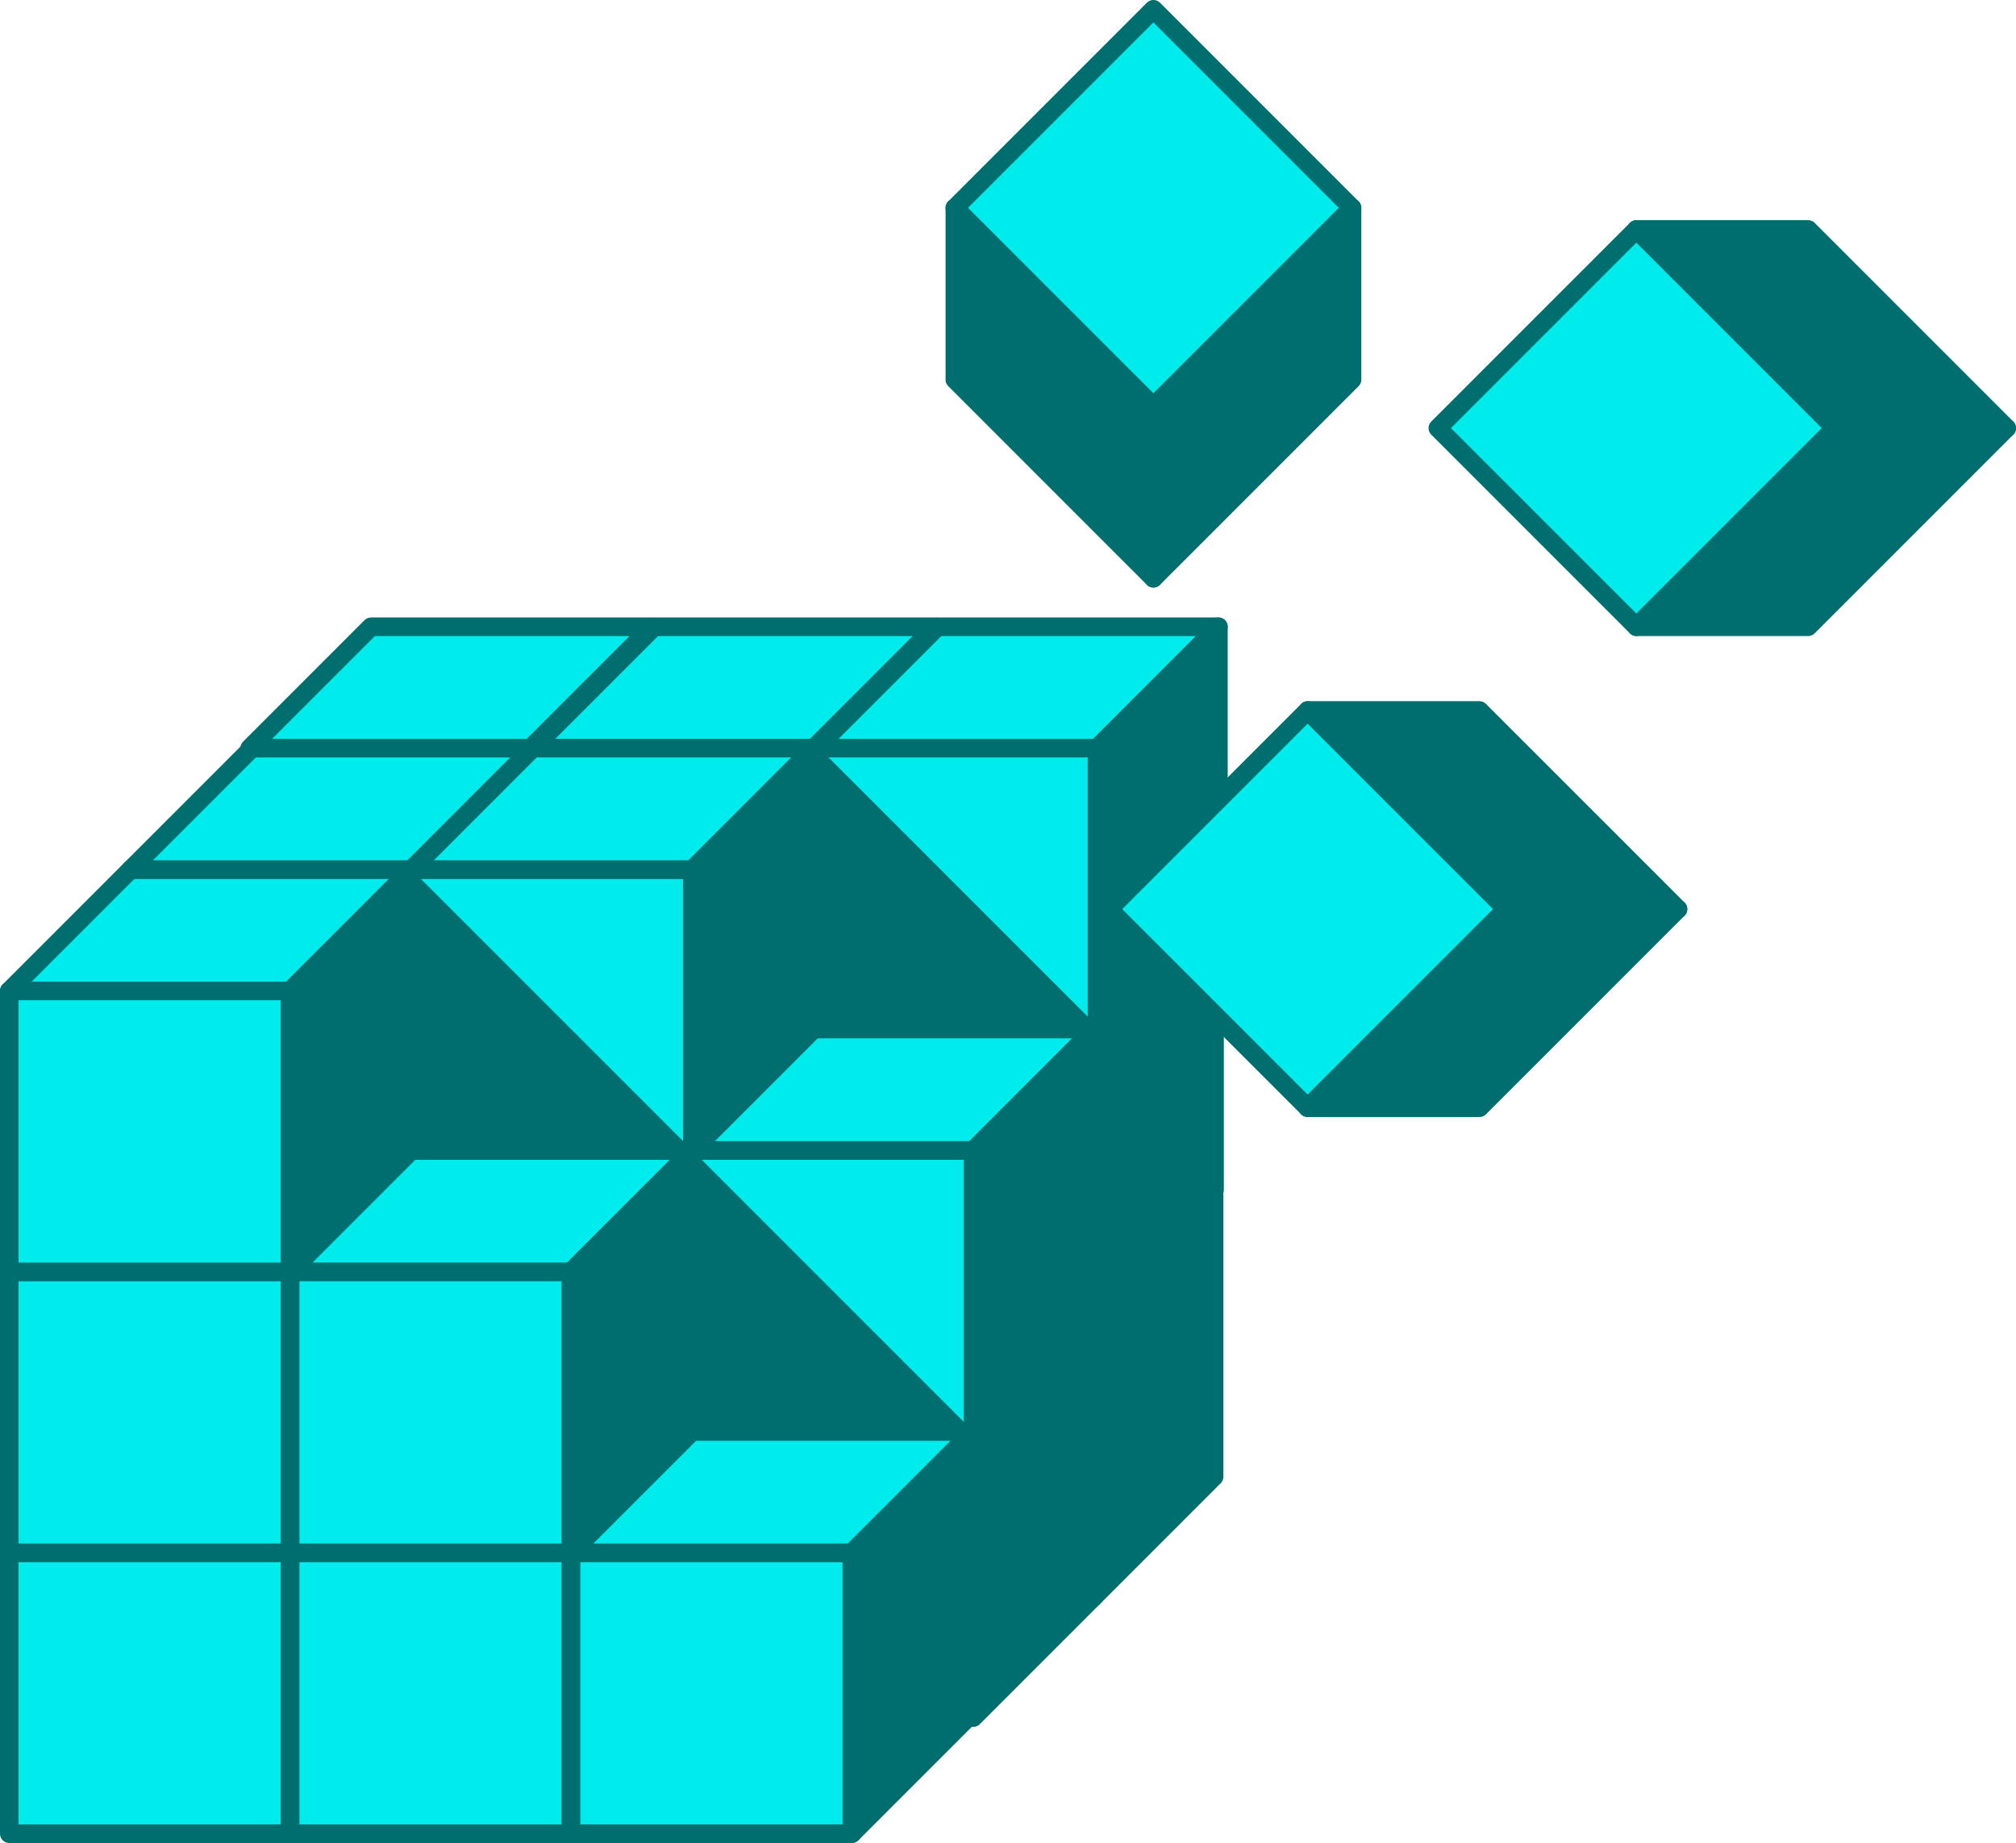
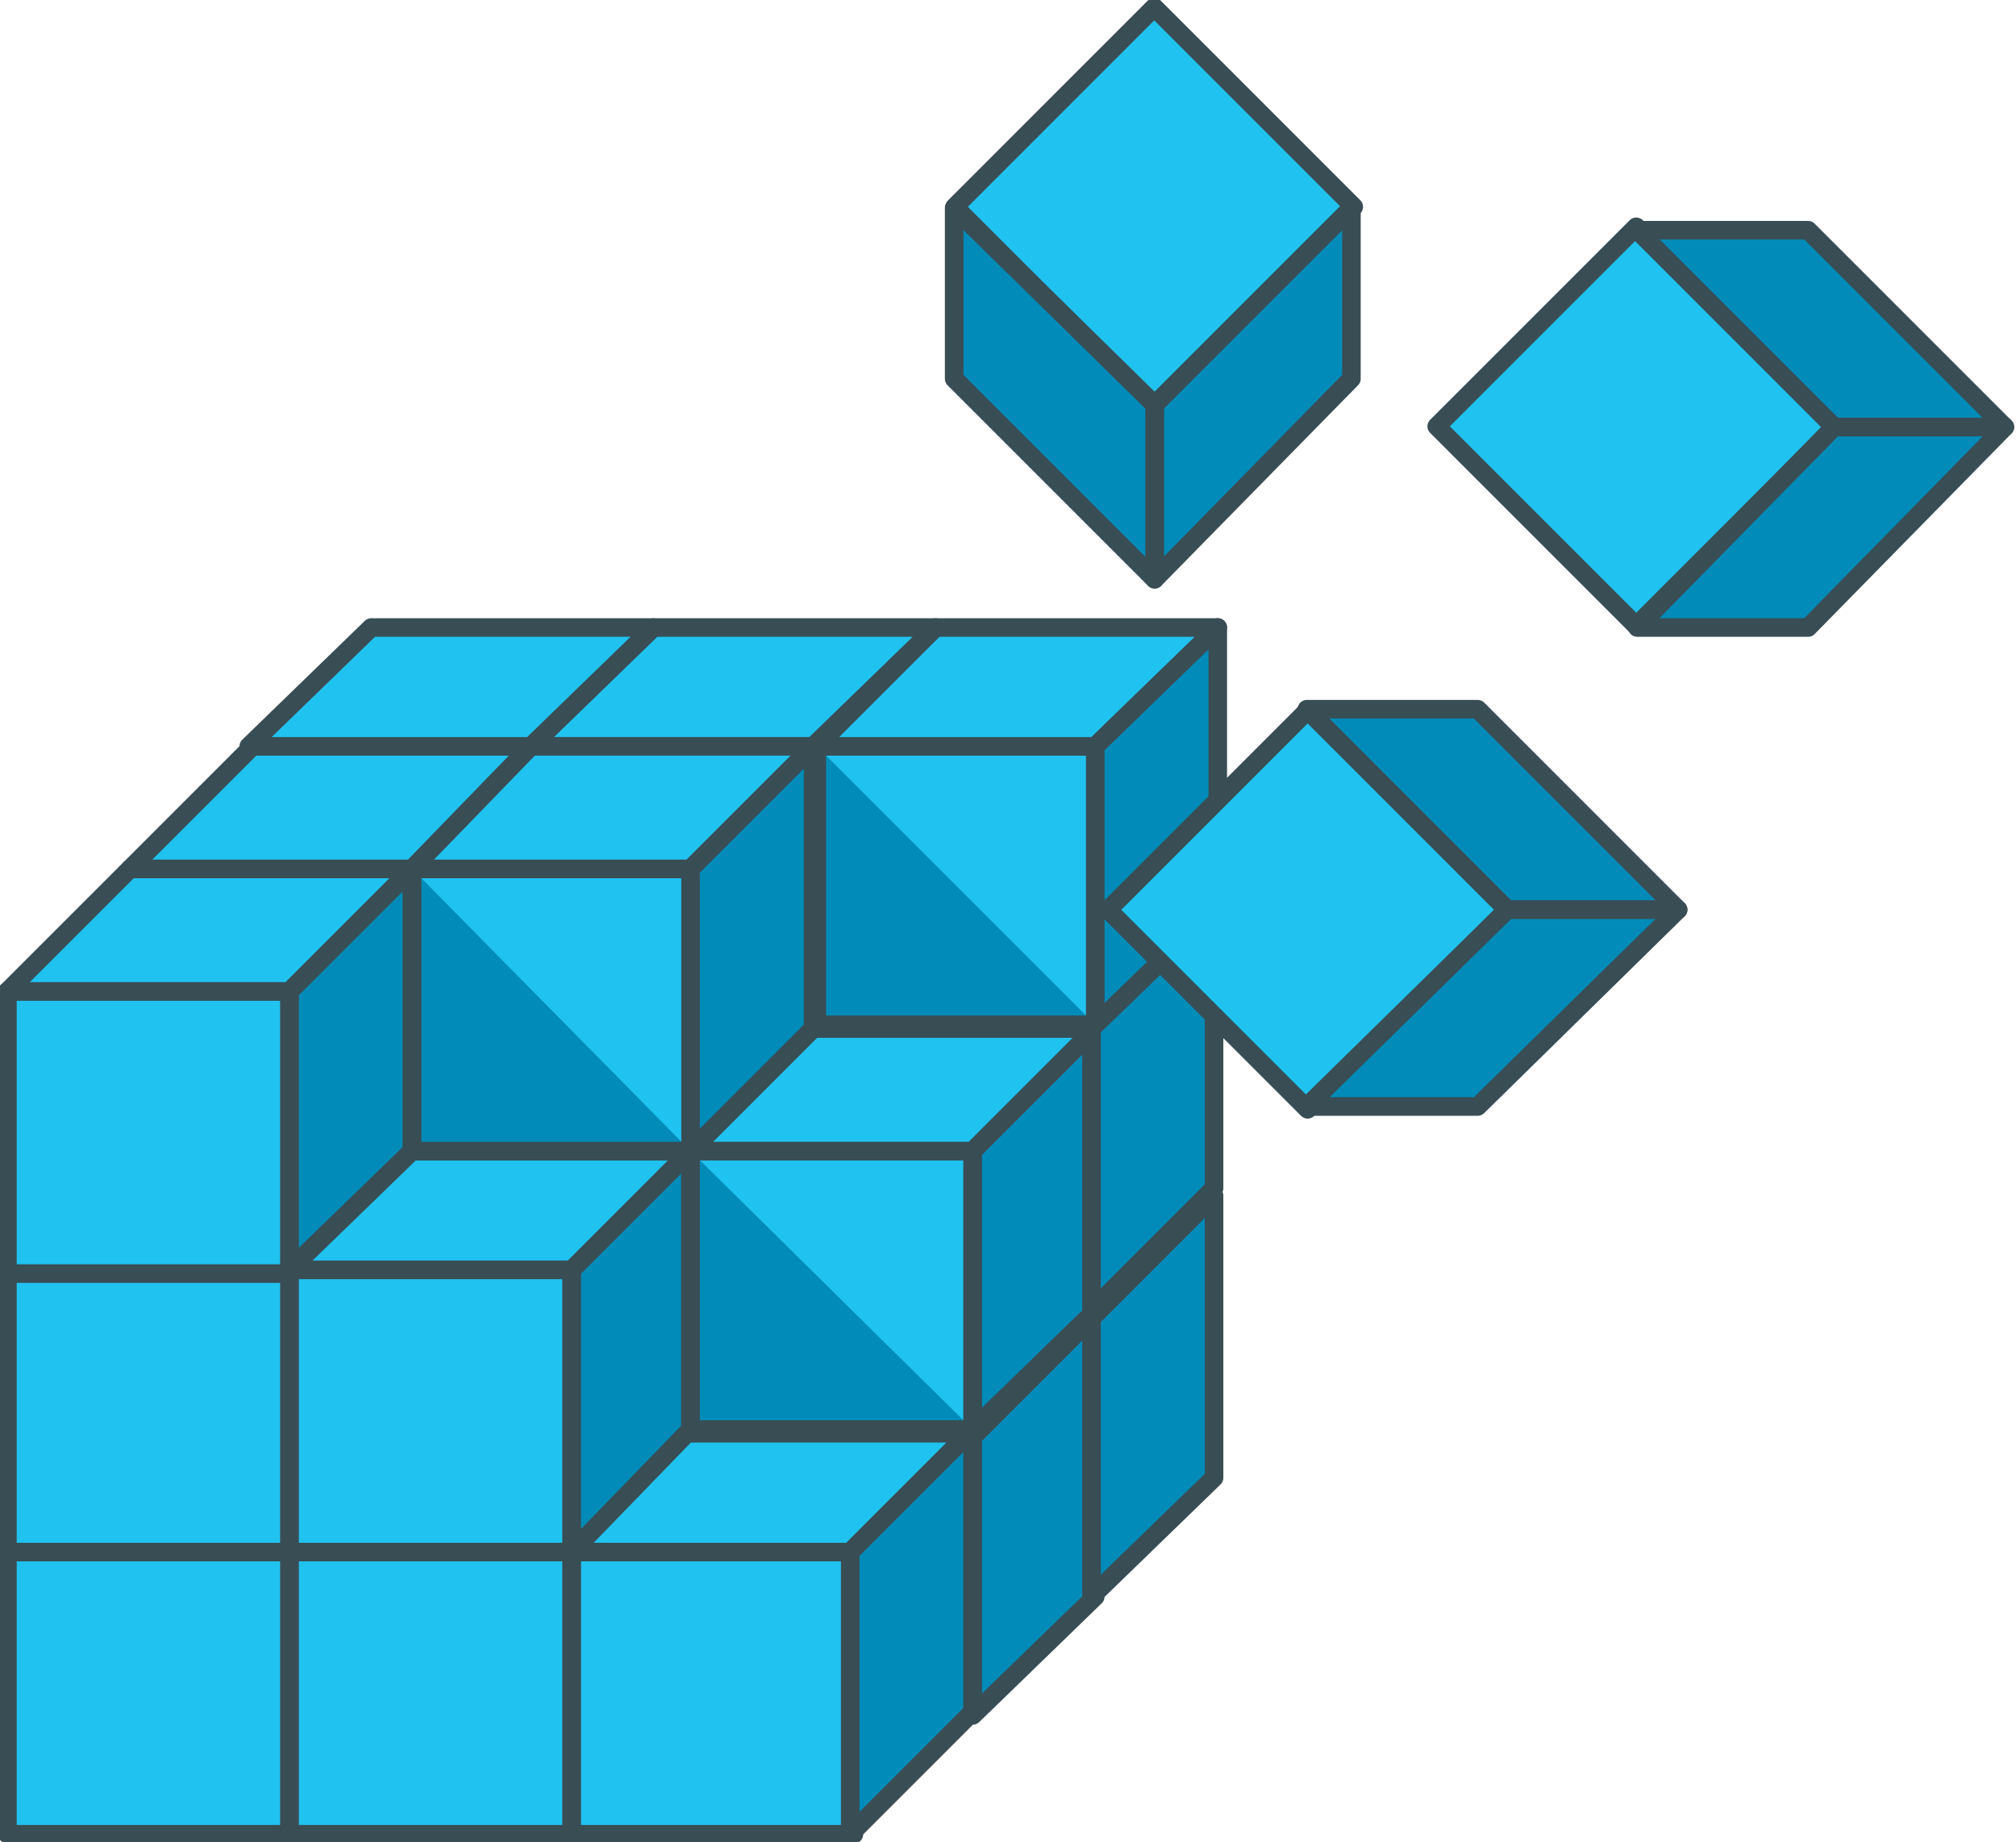
- <svg xmlns="http://www.w3.org/2000/svg" id="Layer_3" data-name="Layer 3" viewBox="0 0 54.284 49.614">
-   <rect x="0.25" y="41.802" width="7.563" height="7.563" style="fill:#00ebec;stroke:#006e6f;stroke-linejoin:round;stroke-width:0.5px" />
-   <rect x="0.25" y="34.239" width="7.563" height="7.563" style="fill:#00ebec;stroke:#006e6f;stroke-linejoin:round;stroke-width:0.5px" />
-   <rect x="0.25" y="26.677" width="7.563" height="7.563" style="fill:#00ebec;stroke:#006e6f;stroke-linejoin:round;stroke-width:0.5px" />
-   <rect x="7.813" y="41.802" width="7.563" height="7.563" style="fill:#00ebec;stroke:#006e6f;stroke-linejoin:round;stroke-width:0.5px" />
-   <polygon points="3.518 23.409 0.25 26.677 7.813 26.677 11.081 23.409 3.518 23.409" style="fill:#00ebec;stroke:#006e6f;stroke-linejoin:round;stroke-width:0.5px" />
-   <polygon points="6.786 20.141 3.518 23.409 11.081 23.409 14.349 20.141 6.786 20.141" style="fill:#00ebec;stroke:#006e6f;stroke-linejoin:round;stroke-width:0.5px" />
-   <polygon points="11.081 23.409 11.081 30.971 7.813 34.239 7.813 26.677 11.081 23.409" style="fill:#006e6f;stroke:#006e6f;stroke-linejoin:round;stroke-width:0.5px" />
-   <rect x="7.813" y="34.239" width="7.563" height="7.563" style="fill:#00ebec;stroke:#006e6f;stroke-linejoin:round;stroke-width:0.5px" />
-   <polygon points="11.081 30.971 7.813 34.239 15.376 34.239 18.644 30.971 11.081 30.971" style="fill:#00ebec;stroke:#006e6f;stroke-linejoin:round;stroke-width:0.5px" />
-   <polygon points="18.644 30.971 18.644 38.534 15.376 41.802 15.376 34.239 18.644 30.971" style="fill:#006e6f;stroke:#006e6f;stroke-linejoin:round;stroke-width:0.5px" />
-   <rect x="15.376" y="41.802" width="7.563" height="7.563" style="fill:#00ebec;stroke:#006e6f;stroke-linejoin:round;stroke-width:0.5px" />
-   <polygon points="18.644 38.534 15.376 41.802 22.939 41.802 26.207 38.534 18.644 38.534" style="fill:#00ebec;stroke:#006e6f;stroke-linejoin:round;stroke-width:0.5px" />
-   <polygon points="26.207 38.534 26.207 46.096 22.939 49.364 22.939 41.802 26.207 38.534" style="fill:#006e6f;stroke:#006e6f;stroke-linejoin:round;stroke-width:0.5px" />
-   <rect x="18.644" y="30.971" width="7.563" height="7.563" style="fill:#00ebec;stroke:#006e6f;stroke-linejoin:round;stroke-width:0.5px" />
-   <rect x="21.977" y="20.057" width="7.563" height="7.563" style="fill:#00ebec;stroke:#006e6f;stroke-linejoin:round;stroke-width:0.5px" />
-   <polygon points="25.245 16.873 21.977 20.141 29.54 20.141 32.808 16.873 25.245 16.873" style="fill:#00ebec;stroke:#006e6f;stroke-linejoin:round;stroke-width:0.5px" />
-   <polygon points="17.617 16.873 14.349 20.141 21.912 20.141 25.18 16.873 17.617 16.873" style="fill:#00ebec;stroke:#006e6f;stroke-linejoin:round;stroke-width:0.5px" />
-   <polygon points="9.992 16.873 6.724 20.141 14.287 20.141 17.555 16.873 9.992 16.873" style="fill:#00ebec;stroke:#006e6f;stroke-linejoin:round;stroke-width:0.5px" />
-   <polygon points="32.808 16.873 32.808 24.435 29.54 27.703 29.54 20.141 32.808 16.873" style="fill:#006e6f;stroke:#006e6f;stroke-linejoin:round;stroke-width:0.5px" />
-   <polygon points="21.912 27.703 18.644 30.971 26.207 30.971 29.475 27.703 21.912 27.703" style="fill:#00ebec;stroke:#006e6f;stroke-linejoin:round;stroke-width:0.5px" />
-   <polygon points="29.475 27.703 29.475 35.266 26.207 38.534 26.207 30.971 29.475 27.703" style="fill:#006e6f;stroke:#006e6f;stroke-linejoin:round;stroke-width:0.5px" />
-   <rect x="11.081" y="23.409" width="7.563" height="7.563" style="fill:#00ebec;stroke:#006e6f;stroke-linejoin:round;stroke-width:0.5px" />
-   <polygon points="14.349 20.141 11.081 23.409 18.644 23.409 21.912 20.141 14.349 20.141" style="fill:#00ebec;stroke:#006e6f;stroke-linejoin:round;stroke-width:0.5px" />
-   <polygon points="21.912 20.141 21.912 27.703 18.644 30.971 18.644 23.409 21.912 20.141" style="fill:#006e6f;stroke:#006e6f;stroke-linejoin:round;stroke-width:0.5px" />
-   <polygon points="32.704 24.474 32.704 32.037 29.436 35.305 29.436 27.742 32.704 24.474" style="fill:#006e6f;stroke:#006e6f;stroke-linejoin:round;stroke-width:0.5px" />
-   <polygon points="29.475 35.409 29.475 42.971 26.207 46.239 26.207 38.677 29.475 35.409" style="fill:#006e6f;stroke:#006e6f;stroke-linejoin:round;stroke-width:0.5px" />
-   <polygon points="32.692 32.191 32.692 39.754 29.424 43.022 29.424 35.459 32.692 32.191" style="fill:#006e6f;stroke:#006e6f;stroke-linejoin:round;stroke-width:0.5px" />
-   <polyline points="18.644 30.971 11.081 30.971 11.081 23.409" style="fill:#006e6f;stroke:#006e6f;stroke-linejoin:round;stroke-width:0.5px" />
-   <polyline points="26.207 38.534 18.644 38.534 18.644 30.971" style="fill:#006e6f;stroke:#006e6f;stroke-linejoin:round;stroke-width:0.5px" />
-   <polyline points="29.54 27.62 21.977 27.62 21.977 20.057" style="fill:#006e6f;stroke:#006e6f;stroke-linejoin:round;stroke-width:0.5px" />
-   <rect x="209.03" y="135.284" width="7.563" height="7.563" transform="translate(-16.933 -224.34) rotate(45)" style="fill:#00ebec;stroke:#006e6f;stroke-linejoin:round;stroke-width:0.5px" />
-   <polygon points="39.835 19.127 35.213 19.127 40.561 24.474 45.183 24.474 39.835 19.127" style="fill:#006e6f;stroke:#006e6f;stroke-linejoin:round;stroke-width:0.5px" />
-   <polygon points="45.183 24.474 39.835 29.822 35.213 29.822 40.561 24.474 45.183 24.474" style="fill:#006e6f;stroke:#006e6f;stroke-linejoin:round;stroke-width:0.5px" />
-   <rect x="204.875" y="116.408" width="7.563" height="7.563" transform="translate(263.587 -56.958) rotate(135)" style="fill:#00ebec;stroke:#006e6f;stroke-linejoin:round;stroke-width:0.5px" />
-   <polygon points="36.406 10.219 36.406 5.597 31.058 10.945 31.058 15.567 36.406 10.219" style="fill:#006e6f;stroke:#006e6f;stroke-linejoin:round;stroke-width:0.5px" />
-   <polygon points="31.058 15.567 25.711 10.219 25.711 5.598 31.058 10.945 31.058 15.567" style="fill:#006e6f;stroke:#006e6f;stroke-linejoin:round;stroke-width:0.5px" />
-   <rect x="217.881" y="122.335" width="7.563" height="7.563" transform="translate(-23.497 -234.392) rotate(45)" style="fill:#00ebec;stroke:#006e6f;stroke-linejoin:round;stroke-width:0.5px" />
-   <polygon points="48.686 6.177 44.064 6.177 49.412 11.525 54.034 11.525 48.686 6.177" style="fill:#006e6f;stroke:#006e6f;stroke-linejoin:round;stroke-width:0.5px" />
-   <polygon points="54.034 11.525 48.686 16.873 44.065 16.873 49.412 11.525 54.034 11.525" style="fill:#006e6f;stroke:#006e6f;stroke-linejoin:round;stroke-width:0.5px" />
+ <svg xmlns="http://www.w3.org/2000/svg" version="1.1" id="Layer_3" x="0px" y="0px" viewBox="0 0 54.3 49.6" style="enable-background:new 0 0 54.3 49.6;" xml:space="preserve">
+   <style type="text/css">
+ 	.st0{fill:#20C2EF;stroke:#394D54;stroke-width:0.5;stroke-linejoin:round;}
+ 	.st1{fill:#008BB8;stroke:#394D54;stroke-width:0.5;stroke-linejoin:round;}
+ </style>
+   <rect x="0.2" y="41.8" class="st0" width="7.6" height="7.6" />
+   <rect x="0.2" y="34.2" class="st0" width="7.6" height="7.6" />
+   <rect x="0.2" y="26.7" class="st0" width="7.6" height="7.6" />
+   <rect x="7.8" y="41.8" class="st0" width="7.6" height="7.6" />
+   <polygon class="st0" points="3.5,23.4 0.2,26.7 7.8,26.7 11.1,23.4 " />
+   <polygon class="st0" points="6.8,20.1 3.5,23.4 11.1,23.4 14.3,20.1 " />
+   <polygon class="st1" points="11.1,23.4 11.1,31 7.8,34.2 7.8,26.7 " />
+   <rect x="7.8" y="34.2" class="st0" width="7.6" height="7.6" />
+   <polygon class="st0" points="11.1,31 7.8,34.2 15.4,34.2 18.6,31 " />
+   <polygon class="st1" points="18.6,31 18.6,38.5 15.4,41.8 15.4,34.2 " />
+   <rect x="15.4" y="41.8" class="st0" width="7.6" height="7.6" />
+   <polygon class="st0" points="18.6,38.5 15.4,41.8 22.9,41.8 26.2,38.5 " />
+   <polygon class="st1" points="26.2,38.5 26.2,46.1 22.9,49.4 22.9,41.8 " />
+   <rect x="18.6" y="31" class="st0" width="7.6" height="7.6" />
+   <rect x="22" y="20.1" class="st0" width="7.6" height="7.6" />
+   <polygon class="st0" points="25.2,16.9 22,20.1 29.5,20.1 32.8,16.9 " />
+   <polygon class="st0" points="17.6,16.9 14.3,20.1 21.9,20.1 25.2,16.9 " />
+   <polygon class="st0" points="10,16.9 6.7,20.1 14.3,20.1 17.6,16.9 " />
+   <polygon class="st1" points="32.8,16.9 32.8,24.4 29.5,27.7 29.5,20.1 " />
+   <polygon class="st0" points="21.9,27.7 18.6,31 26.2,31 29.5,27.7 " />
+   <polygon class="st1" points="29.5,27.7 29.5,35.3 26.2,38.5 26.2,31 " />
+   <rect x="11.1" y="23.4" class="st0" width="7.6" height="7.6" />
+   <polygon class="st0" points="14.3,20.1 11.1,23.4 18.6,23.4 21.9,20.1 " />
+   <polygon class="st1" points="21.9,20.1 21.9,27.7 18.6,31 18.6,23.4 " />
+   <polygon class="st1" points="32.7,24.5 32.7,32 29.4,35.3 29.4,27.7 " />
+   <polygon class="st1" points="29.5,35.4 29.5,43 26.2,46.2 26.2,38.7 " />
+   <polygon class="st1" points="32.7,32.2 32.7,39.8 29.4,43 29.4,35.5 " />
+   <polyline class="st1" points="18.6,31 11.1,31 11.1,23.4 " />
+   <polyline class="st1" points="26.2,38.5 18.6,38.5 18.6,31 " />
+   <polyline class="st1" points="29.5,27.6 22,27.6 22,20.1 " />
+   <rect x="31.4" y="20.7" transform="matrix(0.7071 -0.7071 0.7071 0.7071 -6.9924 32.068)" class="st0" width="7.6" height="7.6" />
+   <polygon class="st1" points="39.8,19.1 35.2,19.1 40.6,24.5 45.2,24.5 " />
+   <polygon class="st1" points="45.2,24.5 39.8,29.8 35.2,29.8 40.6,24.5 " />
+   <rect x="27.3" y="1.8" transform="matrix(0.7071 -0.7071 0.7071 0.7071 5.1385 23.6007)" class="st0" width="7.6" height="7.6" />
+   <polygon class="st1" points="36.4,10.2 36.4,5.6 31.1,10.9 31.1,15.6 " />
+   <polygon class="st1" points="31.1,15.6 25.7,10.2 25.7,5.6 31.1,10.9 " />
+   <rect x="40.3" y="7.7" transform="matrix(0.7071 -0.7071 0.7071 0.7071 4.7568 34.5337)" class="st0" width="7.6" height="7.6" />
+   <polygon class="st1" points="48.7,6.2 44.1,6.2 49.4,11.5 54,11.5 " />
+   <polygon class="st1" points="54,11.5 48.7,16.9 44.1,16.9 49.4,11.5 " />
</svg>
